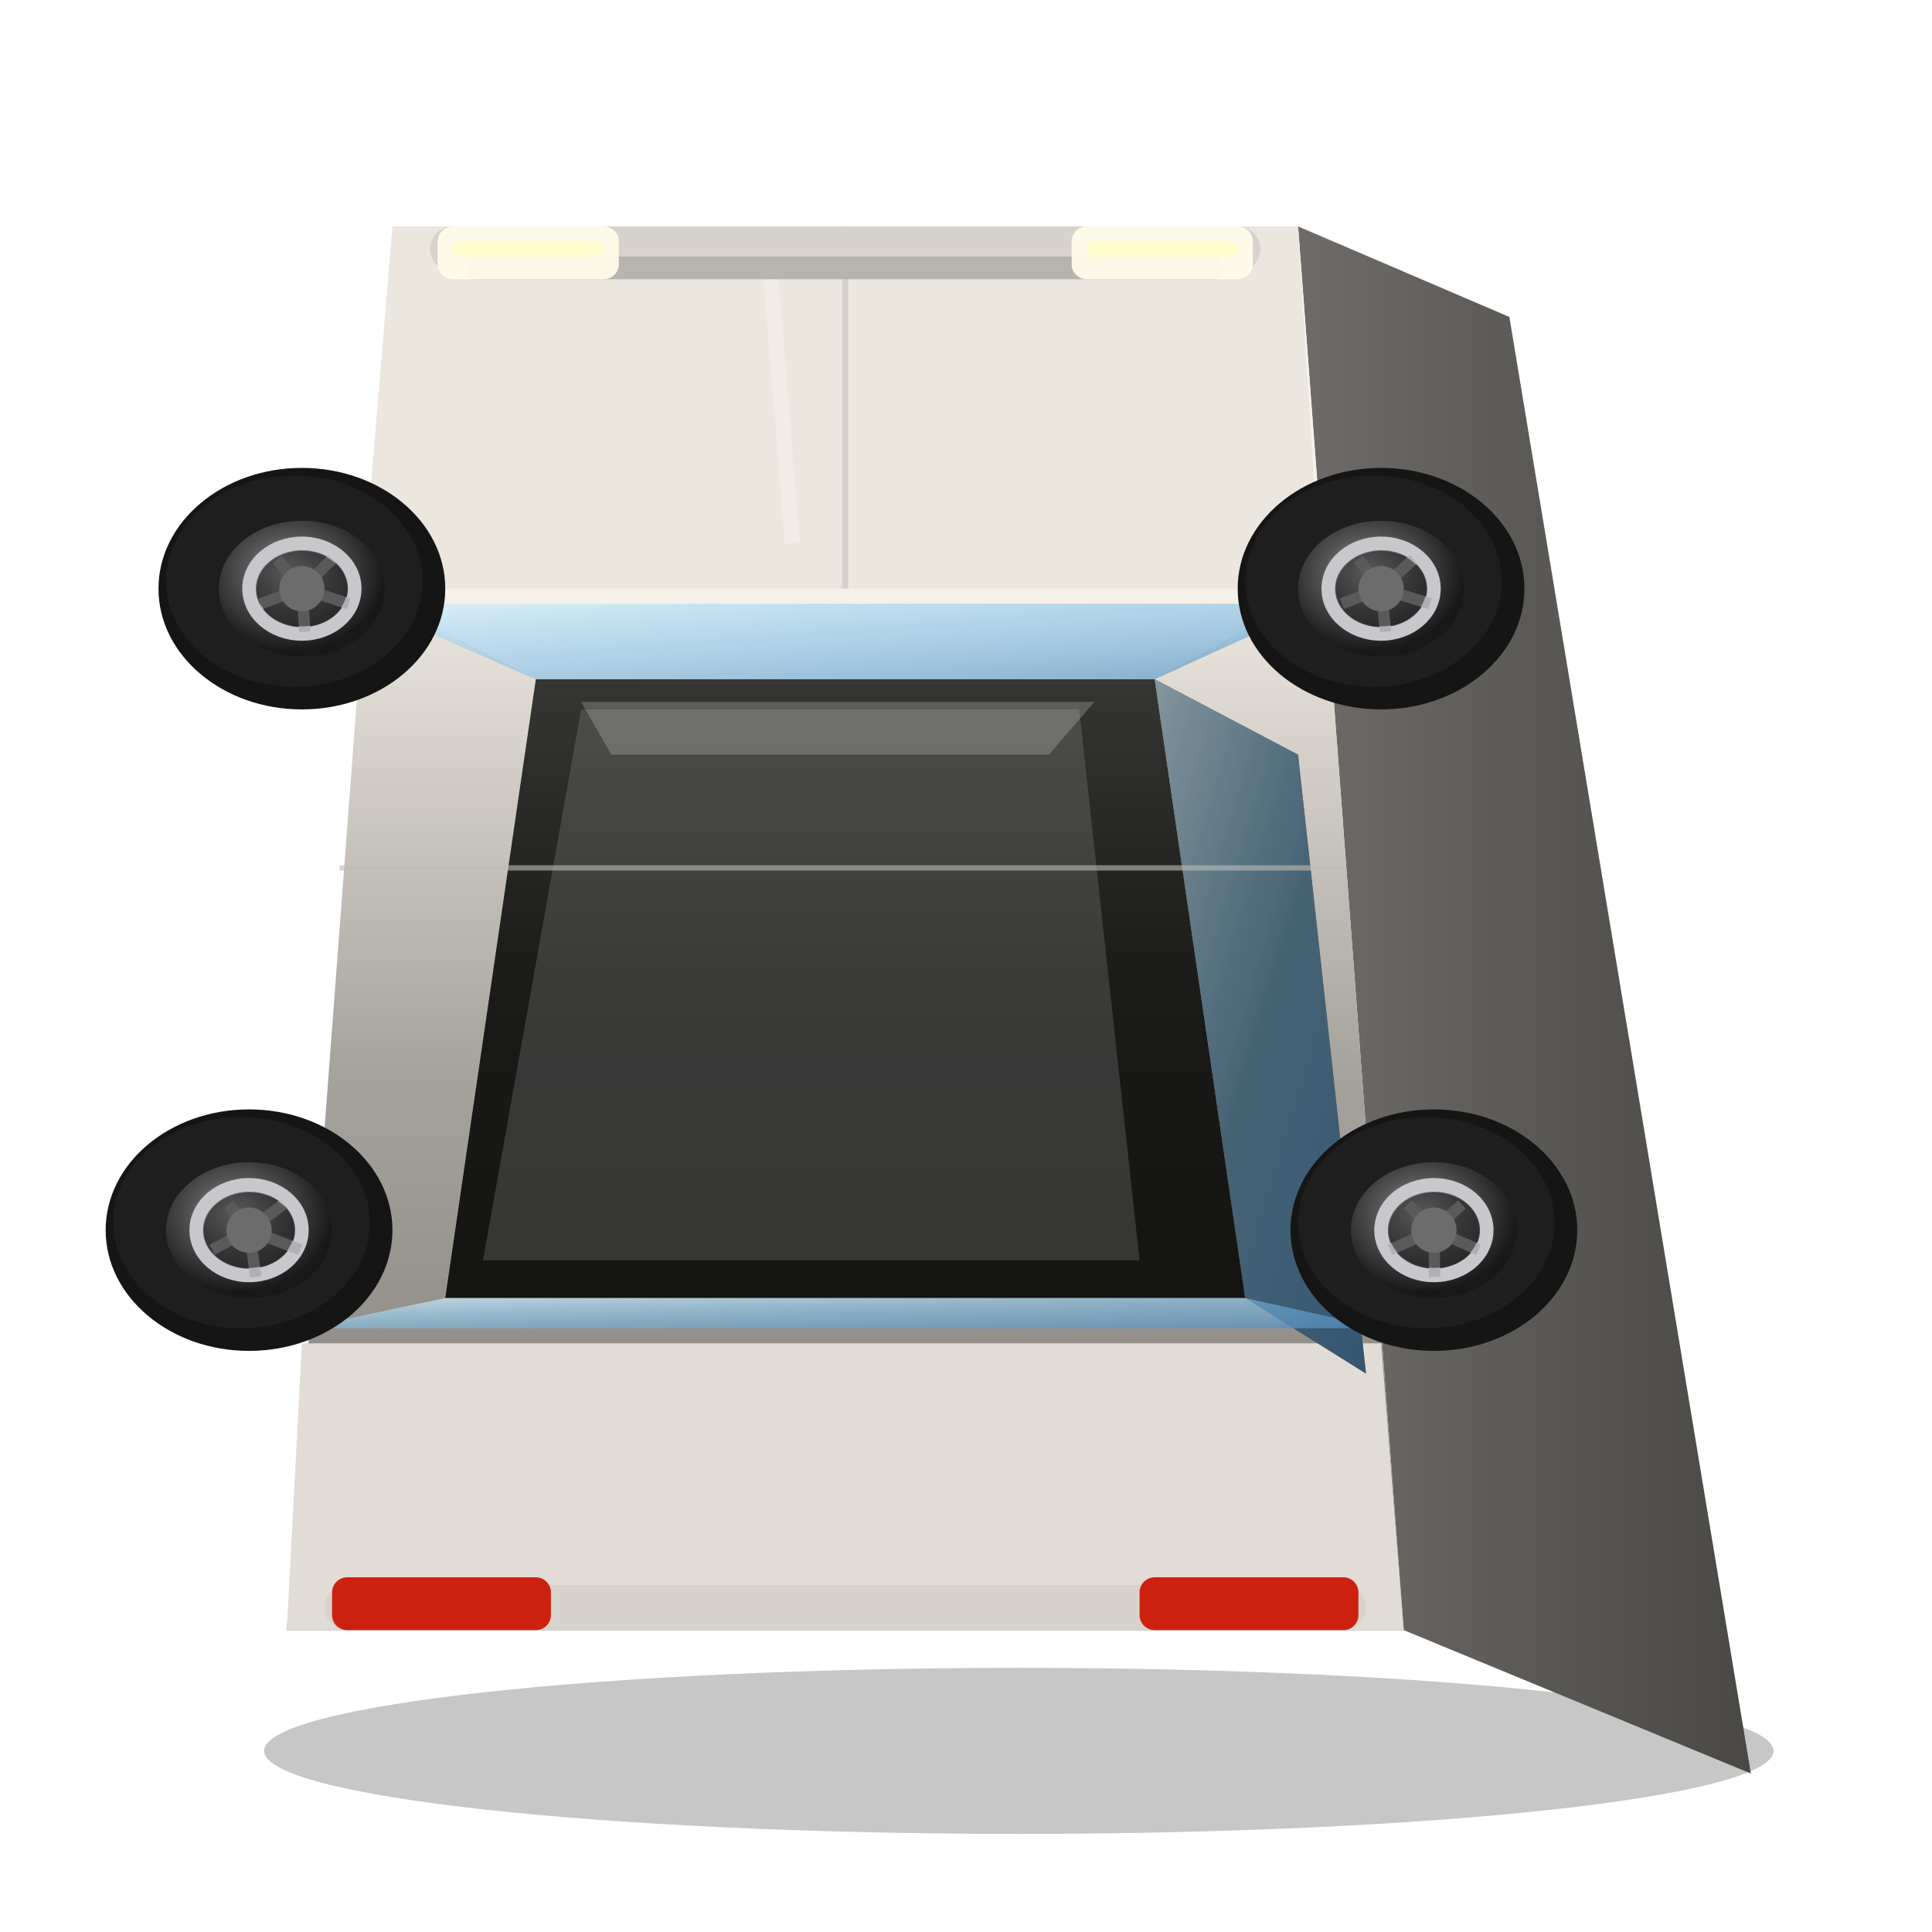
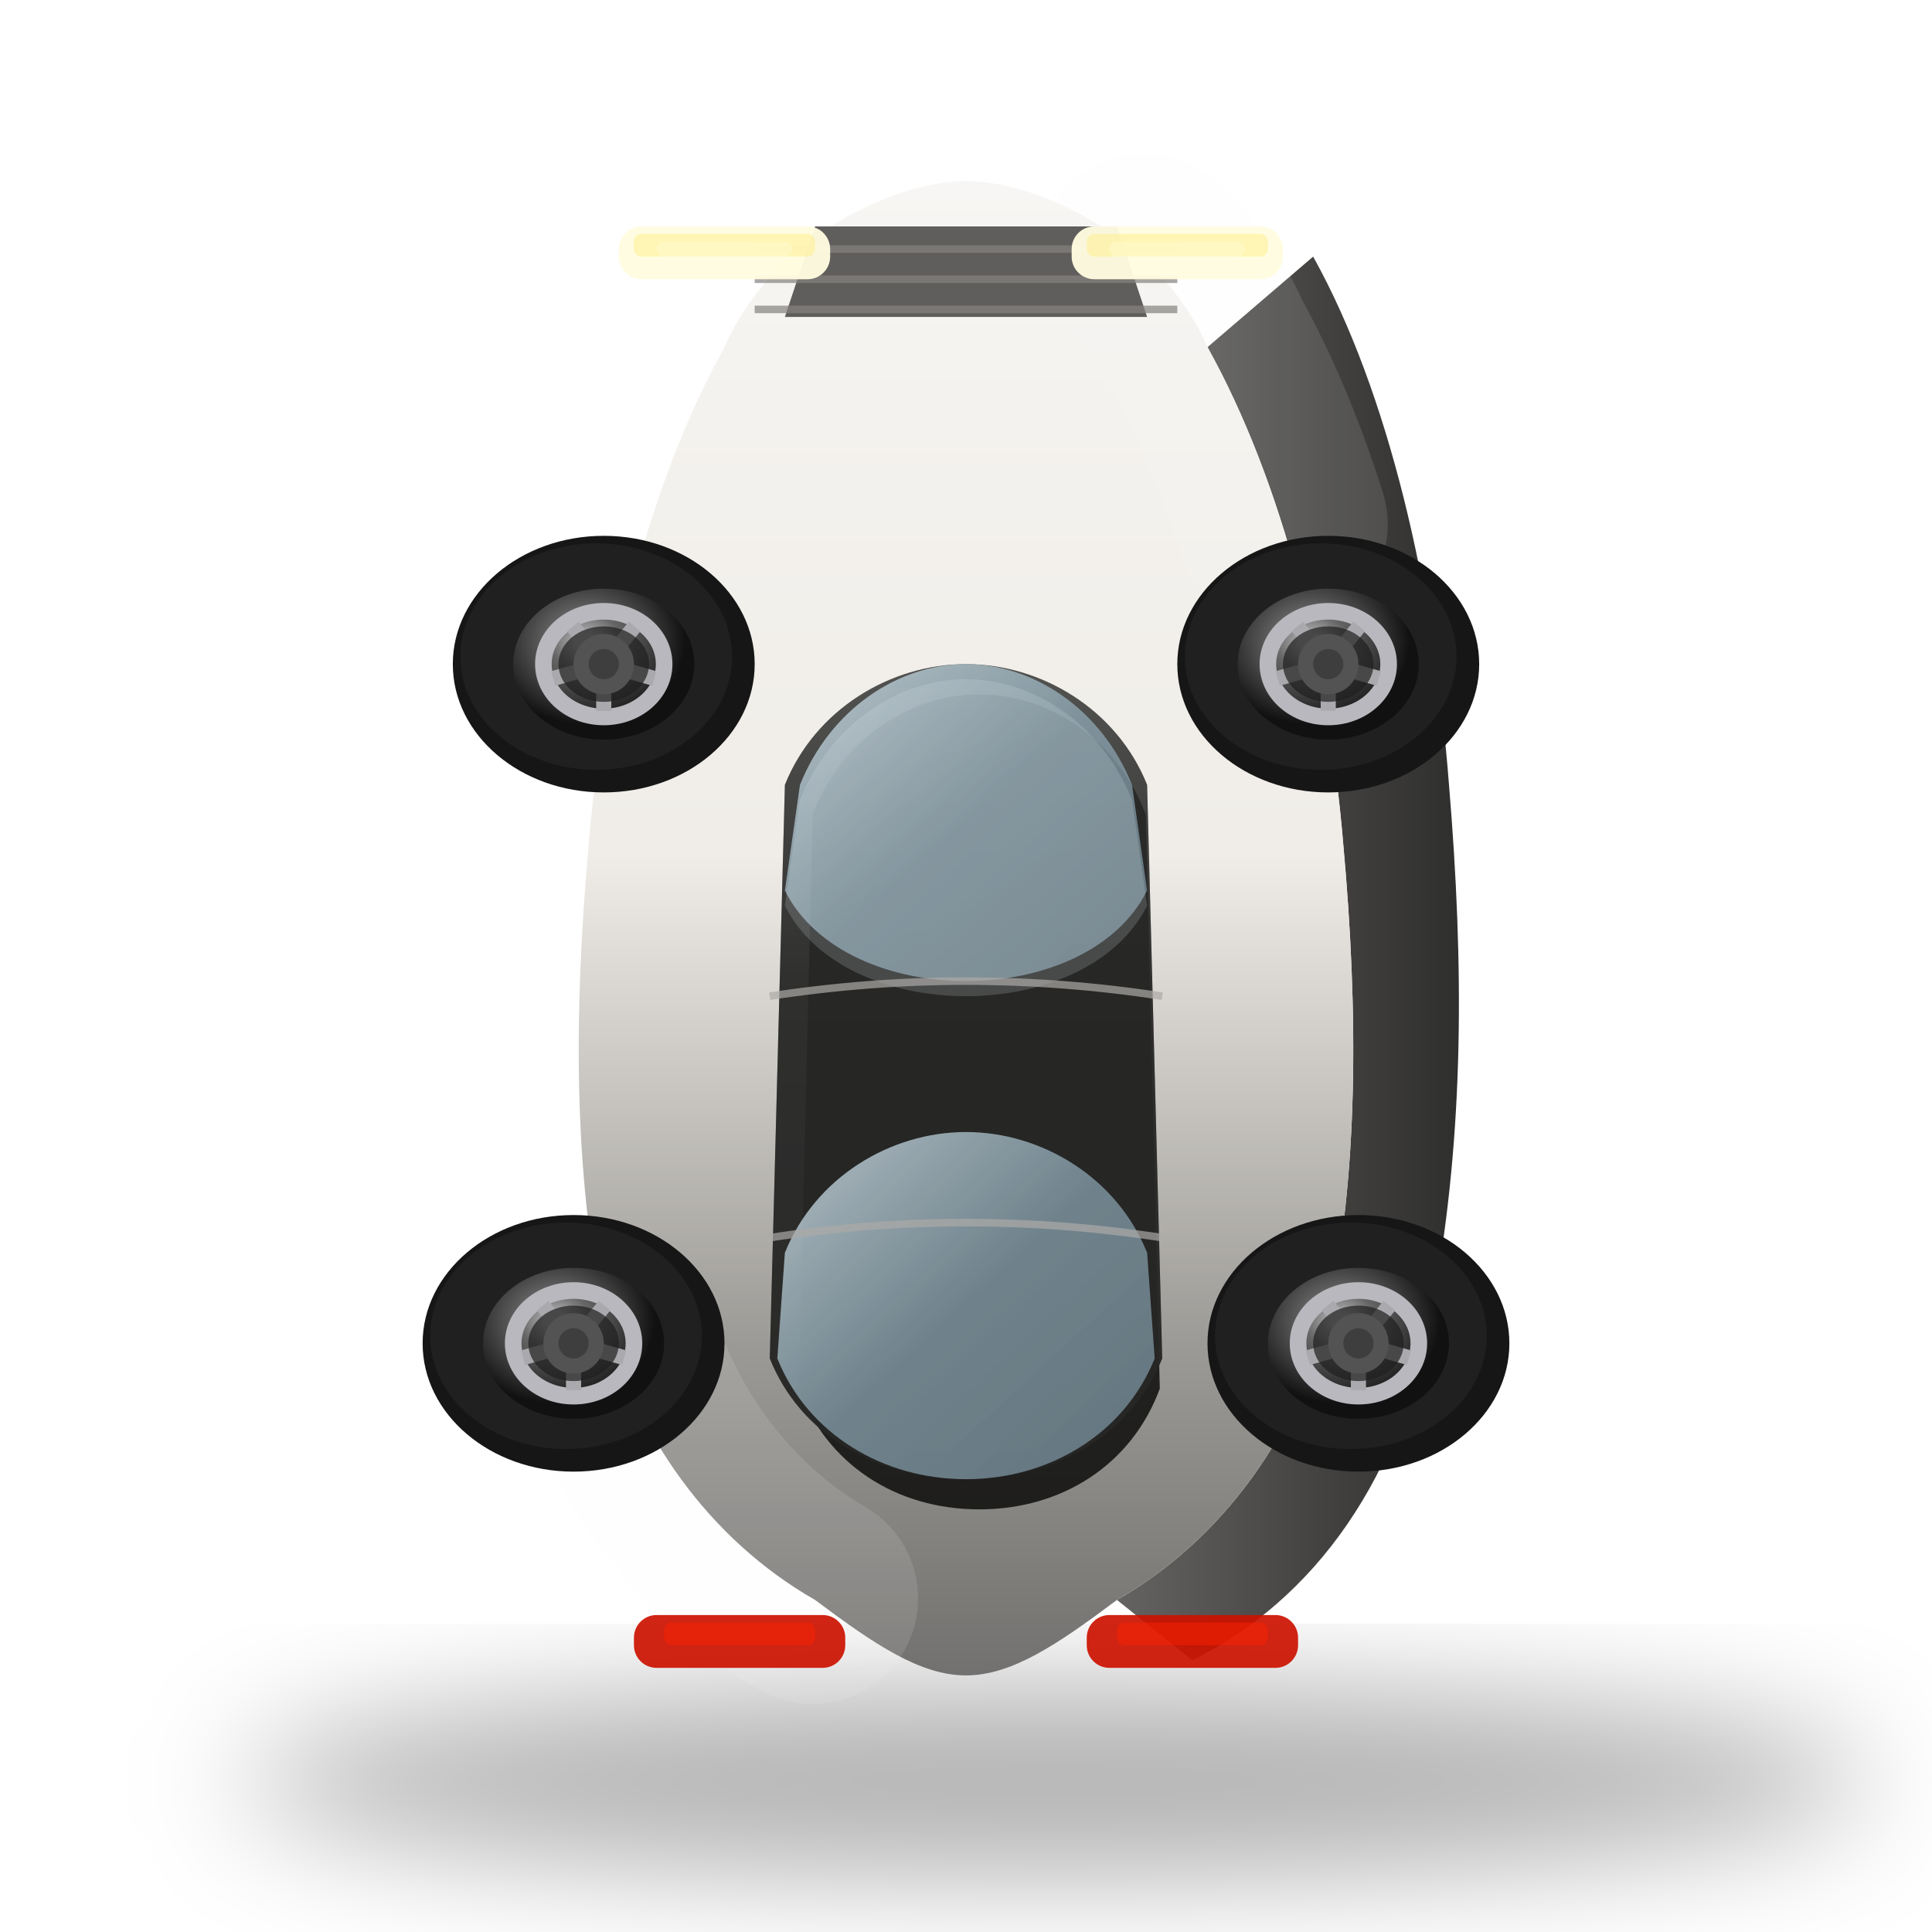
<svg xmlns="http://www.w3.org/2000/svg" viewBox="0 0 256 256">
  <defs>
    <linearGradient id="pgrollsroyce" x1="0" y1="0" x2="0" y2="1">
-       <stop offset="0%" stop-color="rgb(250,247,243)" />
-       <stop offset="22%" stop-color="rgb(245,240,232)" />
-       <stop offset="60%" stop-color="rgb(166,163,157)" />
-       <stop offset="100%" stop-color="rgb(127,124,120)" />
+       <stop offset="0%" stop-color="rgb(248,246,244)" />
+       <stop offset="15%" stop-color="rgb(244,242,238)" />
+       <stop offset="45%" stop-color="rgb(240,237,232)" />
+       <stop offset="78%" stop-color="rgb(156,154,150)" />
+       <stop offset="100%" stop-color="rgb(115,113,111)" />
    </linearGradient>
    <linearGradient id="sprollsroyce" x1="0" y1="0" x2="1" y2="0">
-       <stop offset="0%" stop-color="rgb(110,107,104)" />
-       <stop offset="100%" stop-color="rgb(73,72,69)" />
+       <stop offset="0%" stop-color="rgb(100,99,97)" />
+       <stop offset="60%" stop-color="rgb(67,66,64)" />
+       <stop offset="100%" stop-color="rgb(47,47,46)" />
    </linearGradient>
    <linearGradient id="rgrollsroyce" x1="0" y1="0" x2="0" y2="1">
-       <stop offset="0%" stop-color="rgb(53,53,51)" />
-       <stop offset="50%" stop-color="rgb(26,26,24)" />
-       <stop offset="100%" stop-color="rgb(20,20,19)" />
+       <stop offset="0%" stop-color="rgb(70,70,68)" />
+       <stop offset="40%" stop-color="rgb(24,24,22)" />
+       <stop offset="100%" stop-color="rgb(16,16,15)" />
    </linearGradient>
    <linearGradient id="glrollsroyce" x1="0" y1="0" x2="1" y2="1">
-       <stop offset="0%" stop-color="rgba(210,240,255,0.75)" />
-       <stop offset="50%" stop-color="rgba(130,190,230,0.60)" />
-       <stop offset="100%" stop-color="rgba(80,140,190,0.70)" />
+       <stop offset="0%" stop-color="rgba(212,226,233,0.82)" />
+       <stop offset="50%" stop-color="rgba(160,192,208,0.60)" />
+       <stop offset="100%" stop-color="rgba(120,144,156,0.72)" />
    </linearGradient>
-     <radialGradient id="wgrollsroyce" cx="42%" cy="38%" r="58%">
-       <stop offset="0%" stop-color="#aaa" />
-       <stop offset="45%" stop-color="#555" />
-       <stop offset="100%" stop-color="#181818" />
+     <radialGradient id="wgrollsroyce" cx="40%" cy="35%" r="55%">
+       <stop offset="0%" stop-color="#c8c8cc" />
+       <stop offset="35%" stop-color="#666" />
+       <stop offset="100%" stop-color="#111" />
    </radialGradient>
+     <filter id="sfrollsroyce" x="-30%" y="-30%" width="160%" height="160%">
+       <feGaussianBlur stdDeviation="8" />
+     </filter>
  </defs>
-   <ellipse cx="135" cy="232" rx="100" ry="11" fill="rgba(0,0,0,0.22)" />
-   <polygon points="172,30 200,42 232,235 186,216" fill="url(#sprollsroyce)" />
-   <polygon points="52,30 172,30 186,216 38,216" fill="url(#pgrollsroyce)" />
-   <polygon points="52,30 172,30 175,78 48,78" fill="rgb(235,230,222)" />
-   <line x1="102" y1="35" x2="105" y2="72" stroke="rgb(250,247,243)" stroke-width="2" opacity="0.38" />
-   <line x1="112" y1="30" x2="112" y2="78" stroke="rgb(196,192,185)" stroke-width="0.8" opacity="0.55" />
-   <polygon points="40,178 183,178 186,216 38,216" fill="rgb(225,220,213)" />
-   <polygon points="48,78 175,78 153,90 71,90" fill="rgb(245,240,232)" />
-   <polygon points="71,90 153,90 165,172 59,172" fill="url(#rgrollsroyce)" />
-   <polygon points="153,90 172,100 181,182 165,172" fill="rgb(15,15,13)" />
-   <polygon points="77,94 143,94 151,167 64,167" fill="rgb(140,140,139)" opacity="0.28" />
-   <polygon points="71,90 153,90 175,80 48,80" fill="url(#glrollsroyce)" />
-   <polygon points="77,93 145,93 139,100 81,100" fill="rgba(255,255,255,0.20)" />
-   <polygon points="59,172 165,172 183,176 40,176" fill="url(#glrollsroyce)" />
-   <polygon points="153,90 172,100 181,182 165,172" fill="url(#glrollsroyce)" opacity="0.80" />
-   <line x1="45" y1="115" x2="178" y2="115" stroke="rgb(191,187,180)" stroke-width="0.7" opacity="0.6" />
-   <rect x="57" y="30" width="110" height="6" rx="3" fill="rgb(215,211,204)" />
-   <rect x="62" y="34" width="100" height="3" rx="1" fill="rgb(183,180,174)" />
-   <rect x="43" y="210" width="138" height="6" rx="3" fill="rgb(215,211,204)" />
-   <rect x="58" y="30" width="24" height="7" rx="2" fill="#fffce8" opacity="0.95" />
-   <rect x="142" y="30" width="24" height="7" rx="2" fill="#fffce8" opacity="0.95" />
-   <rect x="60" y="32" width="20" height="2" rx="1" fill="rgba(255,255,180,0.55)" />
-   <rect x="144" y="32" width="20" height="2" rx="1" fill="rgba(255,255,180,0.55)" />
-   <rect x="44" y="209" width="29" height="7" rx="2" fill="#cc1100" opacity="0.92" />
-   <rect x="151" y="209" width="29" height="7" rx="2" fill="#cc1100" opacity="0.92" />
-   <ellipse cx="40" cy="78" rx="19" ry="16" fill="#151515" />
-   <ellipse cx="39" cy="77" rx="17" ry="14" fill="#333" opacity="0.30" />
-   <ellipse cx="40" cy="78" rx="11" ry="9" fill="url(#wgrollsroyce)" />
-   <ellipse cx="40" cy="78" rx="7" ry="6" fill="none" stroke="#c8c8cc" stroke-width="1.8" />
-   <line x1="40" y1="78" x2="46.2" y2="80.0" stroke="#b0b0b4" stroke-width="1.5" />
-   <line x1="40" y1="78" x2="40.4" y2="83.7" stroke="#b0b0b4" stroke-width="1.5" />
-   <line x1="40" y1="78" x2="34.5" y2="80.0" stroke="#b0b0b4" stroke-width="1.5" />
-   <line x1="40" y1="78" x2="36.7" y2="74.1" stroke="#b0b0b4" stroke-width="1.5" />
-   <line x1="40" y1="78" x2="44.0" y2="74.1" stroke="#b0b0b4" stroke-width="1.5" />
-   <circle cx="40" cy="78" r="3" fill="#ddd" />
-   <ellipse cx="40" cy="78" rx="6" ry="5" fill="#222" opacity="0.6" />
-   <ellipse cx="183" cy="78" rx="19" ry="16" fill="#151515" />
-   <ellipse cx="182" cy="77" rx="17" ry="14" fill="#333" opacity="0.30" />
-   <ellipse cx="183" cy="78" rx="11" ry="9" fill="url(#wgrollsroyce)" />
-   <ellipse cx="183" cy="78" rx="7" ry="6" fill="none" stroke="#c8c8cc" stroke-width="1.8" />
-   <line x1="183" y1="78" x2="189.5" y2="80.0" stroke="#b0b0b4" stroke-width="1.5" />
-   <line x1="183" y1="78" x2="183.6" y2="83.7" stroke="#b0b0b4" stroke-width="1.5" />
-   <line x1="183" y1="78" x2="177.8" y2="80.0" stroke="#b0b0b4" stroke-width="1.5" />
-   <line x1="183" y1="78" x2="180.0" y2="74.1" stroke="#b0b0b4" stroke-width="1.5" />
-   <line x1="183" y1="78" x2="187.3" y2="74.1" stroke="#b0b0b4" stroke-width="1.5" />
-   <circle cx="183" cy="78" r="3" fill="#ddd" />
-   <ellipse cx="183" cy="78" rx="6" ry="5" fill="#222" opacity="0.6" />
-   <ellipse cx="33" cy="163" rx="19" ry="16" fill="#151515" />
-   <ellipse cx="32" cy="162" rx="17" ry="14" fill="#333" opacity="0.30" />
-   <ellipse cx="33" cy="163" rx="11" ry="9" fill="url(#wgrollsroyce)" />
-   <ellipse cx="33" cy="163" rx="7" ry="6" fill="none" stroke="#c8c8cc" stroke-width="1.8" />
-   <line x1="33" y1="163" x2="39.8" y2="165.6" stroke="#b0b0b4" stroke-width="1.5" />
-   <line x1="33" y1="163" x2="33.9" y2="169.2" stroke="#b0b0b4" stroke-width="1.5" />
-   <line x1="33" y1="163" x2="28.1" y2="165.6" stroke="#b0b0b4" stroke-width="1.5" />
-   <line x1="33" y1="163" x2="30.3" y2="159.6" stroke="#b0b0b4" stroke-width="1.5" />
-   <line x1="33" y1="163" x2="37.5" y2="159.6" stroke="#b0b0b4" stroke-width="1.5" />
-   <circle cx="33" cy="163" r="3" fill="#ddd" />
-   <ellipse cx="33" cy="163" rx="6" ry="5" fill="#222" opacity="0.6" />
-   <ellipse cx="190" cy="163" rx="19" ry="16" fill="#151515" />
-   <ellipse cx="189" cy="162" rx="17" ry="14" fill="#333" opacity="0.30" />
-   <ellipse cx="190" cy="163" rx="11" ry="9" fill="url(#wgrollsroyce)" />
-   <ellipse cx="190" cy="163" rx="7" ry="6" fill="none" stroke="#c8c8cc" stroke-width="1.8" />
-   <line x1="190" y1="163" x2="195.9" y2="165.6" stroke="#b0b0b4" stroke-width="1.5" />
-   <line x1="190" y1="163" x2="190.1" y2="169.2" stroke="#b0b0b4" stroke-width="1.5" />
-   <line x1="190" y1="163" x2="184.2" y2="165.6" stroke="#b0b0b4" stroke-width="1.5" />
-   <line x1="190" y1="163" x2="186.5" y2="159.6" stroke="#b0b0b4" stroke-width="1.5" />
-   <line x1="190" y1="163" x2="193.7" y2="159.6" stroke="#b0b0b4" stroke-width="1.5" />
-   <circle cx="190" cy="163" r="3" fill="#ddd" />
-   <ellipse cx="190" cy="163" rx="6" ry="5" fill="#222" opacity="0.6" />
+   <ellipse cx="140" cy="236" rx="108" ry="13" fill="rgba(0,0,0,0.30)" filter="url(#sfrollsroyce)" />
+   <path d="M160,46 C170,64 176,88 178,112 C180,134 180,156 176,174 C172,190 162,204 148,212 L158,220 C174,212 186,196 190,172 C194,150 194,128 192,104 C190,78 184,52 174,34Z" fill="url(#sprollsroyce)" />
+   <path d="M128,24 C118,24 102,32 96,46 C86,64 80,88 78,112 C76,134 76,156 80,174 C84,190 94,204 108,212 C116,218 122,222 128,222 C134,222 140,218 148,212 C162,204 172,190 176,174 C180,156 180,134 178,112 C176,88 170,64 160,46 C154,32 138,24 128,24Z" fill="url(#pgrollsroyce)" />
+   <path d="M128,24 C118,24 102,32 96,46 C86,64 80,88 78,112 C76,134 76,156 80,174 C84,190 94,204 108,212 C116,218 122,222 128,222 C134,222 140,218 148,212 C162,204 172,190 176,174 C180,156 180,134 178,112 C176,88 170,64 160,46 C154,32 138,24 128,24Z" fill="none" stroke="rgb(248,246,244)" stroke-width="28" stroke-dasharray="40 200" stroke-dashoffset="60" opacity="0.12" stroke-linecap="round" />
+   <path d="M108,30 L148,30 L152,42 L104,42Z" fill="rgb(96,94,92)" rx="2" />
+   <line x1="100" y1="33" x2="156" y2="33" stroke="rgb(132,130,127)" stroke-width="1" opacity="0.7" />
+   <line x1="100" y1="37" x2="156" y2="37" stroke="rgb(132,130,127)" stroke-width="1" opacity="0.7" />
+   <line x1="100" y1="41" x2="156" y2="41" stroke="rgb(132,130,127)" stroke-width="1" opacity="0.7" />
+   <path d="M104,104 C108,94 118,88 128,88 C138,88 148,94 152,104 L154,180 C150,190 140,196 128,196 C116,196 106,190 102,180Z" fill="url(#rgrollsroyce)" />
+   <path d="M104,104 C108,94 118,88 128,88 C138,88 148,94 152,104 L154,180 C150,190 140,196 128,196 C116,196 106,190 102,180Z" fill="rgb(12,12,11)" transform="translate(12,4) scale(0.92,1)" opacity="0.85" />
+   <path d="M104,104 C108,94 118,88 128,88 C138,88 148,94 152,104 L154,180 C150,190 140,196 128,196 C116,196 106,190 102,180Z" fill="rgb(127,127,126)" opacity="0.22" />
+   <path d="M106,104 C110,94 119,88 128,88 C137,88 146,94 150,104 L152,118 C148,126 138,130 128,130 C118,130 108,126 104,118Z" fill="url(#glrollsroyce)" />
+   <path d="M106,104 C110,94 119,88 128,88 C137,88 146,94 150,104 L152,118 C148,126 138,130 128,130 C118,130 108,126 104,118Z" fill="rgba(226,236,240,0.18)" transform="translate(0,2)" />
+   <path d="M104,166 C108,156 118,150 128,150 C138,150 148,156 152,166 L153,180 C149,190 139,196 128,196 C117,196 107,190 103,180Z" fill="url(#glrollsroyce)" />
+   <path d="M102,132 Q128,128 154,132 M102,164 Q128,160 154,164" stroke="rgb(172,170,167)" stroke-width="1" fill="none" opacity="0.7" />
+   <rect x="82" y="30" width="28" height="7" rx="3" fill="#fffce0" opacity="0.96" />
+   <rect x="84" y="31" width="24" height="3" rx="1" fill="#ffee88" opacity="0.5" />
+   <rect x="87" y="32" width="18" height="2" rx="1" fill="rgba(255,250,200,0.7)" />
+   <rect x="142" y="30" width="28" height="7" rx="3" fill="#fffce0" opacity="0.96" />
+   <rect x="144" y="31" width="24" height="3" rx="1" fill="#ffee88" opacity="0.5" />
+   <rect x="147" y="32" width="18" height="2" rx="1" fill="rgba(255,250,200,0.7)" />
+   <rect x="84" y="214" width="28" height="7" rx="3" fill="#cc1100" opacity="0.92" />
+   <rect x="88" y="215" width="20" height="3" rx="1" fill="#ff2200" opacity="0.45" />
+   <rect x="144" y="214" width="28" height="7" rx="3" fill="#cc1100" opacity="0.92" />
+   <rect x="148" y="215" width="20" height="3" rx="1" fill="#ff2200" opacity="0.45" />
+   <ellipse cx="80" cy="88" rx="20" ry="17" fill="#161616" />
+   <ellipse cx="79" cy="87" rx="18" ry="15" fill="#2a2a2a" opacity="0.5" />
+   <ellipse cx="80" cy="88" rx="12" ry="10" fill="url(#wgrollsroyce)" />
+   <ellipse cx="80" cy="88" rx="8" ry="7" fill="none" stroke="#b8b8be" stroke-width="2.2" />
+   <line x1="80" y1="88" x2="86.7" y2="89.9" stroke="#aaaaae" stroke-width="2" />
+   <line x1="80" y1="88" x2="80.0" y2="94.2" stroke="#aaaaae" stroke-width="2" />
+   <line x1="80" y1="88" x2="73.3" y2="89.9" stroke="#aaaaae" stroke-width="2" />
+   <line x1="80" y1="88" x2="75.9" y2="83.0" stroke="#aaaaae" stroke-width="2" />
+   <line x1="80" y1="88" x2="84.1" y2="83.0" stroke="#aaaaae" stroke-width="2" />
+   <circle cx="80" cy="88" r="4" fill="#d0d0d4" />
+   <circle cx="80" cy="88" r="2" fill="#888" />
+   <ellipse cx="80" cy="88" rx="6" ry="5" fill="#1e1e1e" opacity="0.7" />
+   <ellipse cx="176" cy="88" rx="20" ry="17" fill="#161616" />
+   <ellipse cx="175" cy="87" rx="18" ry="15" fill="#2a2a2a" opacity="0.5" />
+   <ellipse cx="176" cy="88" rx="12" ry="10" fill="url(#wgrollsroyce)" />
+   <ellipse cx="176" cy="88" rx="8" ry="7" fill="none" stroke="#b8b8be" stroke-width="2.2" />
+   <line x1="176" y1="88" x2="182.7" y2="89.9" stroke="#aaaaae" stroke-width="2" />
+   <line x1="176" y1="88" x2="176.0" y2="94.2" stroke="#aaaaae" stroke-width="2" />
+   <line x1="176" y1="88" x2="169.3" y2="89.9" stroke="#aaaaae" stroke-width="2" />
+   <line x1="176" y1="88" x2="171.9" y2="83.0" stroke="#aaaaae" stroke-width="2" />
+   <line x1="176" y1="88" x2="180.1" y2="83.0" stroke="#aaaaae" stroke-width="2" />
+   <circle cx="176" cy="88" r="4" fill="#d0d0d4" />
+   <circle cx="176" cy="88" r="2" fill="#888" />
+   <ellipse cx="176" cy="88" rx="6" ry="5" fill="#1e1e1e" opacity="0.7" />
+   <ellipse cx="76" cy="178" rx="20" ry="17" fill="#161616" />
+   <ellipse cx="75" cy="177" rx="18" ry="15" fill="#2a2a2a" opacity="0.5" />
+   <ellipse cx="76" cy="178" rx="12" ry="10" fill="url(#wgrollsroyce)" />
+   <ellipse cx="76" cy="178" rx="8" ry="7" fill="none" stroke="#b8b8be" stroke-width="2.2" />
+   <line x1="76" y1="178" x2="82.7" y2="179.9" stroke="#aaaaae" stroke-width="2" />
+   <line x1="76" y1="178" x2="76.0" y2="184.2" stroke="#aaaaae" stroke-width="2" />
+   <line x1="76" y1="178" x2="69.3" y2="179.9" stroke="#aaaaae" stroke-width="2" />
+   <line x1="76" y1="178" x2="71.9" y2="173.0" stroke="#aaaaae" stroke-width="2" />
+   <line x1="76" y1="178" x2="80.1" y2="173.0" stroke="#aaaaae" stroke-width="2" />
+   <circle cx="76" cy="178" r="4" fill="#d0d0d4" />
+   <circle cx="76" cy="178" r="2" fill="#888" />
+   <ellipse cx="76" cy="178" rx="6" ry="5" fill="#1e1e1e" opacity="0.7" />
+   <ellipse cx="180" cy="178" rx="20" ry="17" fill="#161616" />
+   <ellipse cx="179" cy="177" rx="18" ry="15" fill="#2a2a2a" opacity="0.5" />
+   <ellipse cx="180" cy="178" rx="12" ry="10" fill="url(#wgrollsroyce)" />
+   <ellipse cx="180" cy="178" rx="8" ry="7" fill="none" stroke="#b8b8be" stroke-width="2.2" />
+   <line x1="180" y1="178" x2="186.7" y2="179.9" stroke="#aaaaae" stroke-width="2" />
+   <line x1="180" y1="178" x2="180.0" y2="184.2" stroke="#aaaaae" stroke-width="2" />
+   <line x1="180" y1="178" x2="173.3" y2="179.9" stroke="#aaaaae" stroke-width="2" />
+   <line x1="180" y1="178" x2="175.9" y2="173.0" stroke="#aaaaae" stroke-width="2" />
+   <line x1="180" y1="178" x2="184.1" y2="173.0" stroke="#aaaaae" stroke-width="2" />
+   <circle cx="180" cy="178" r="4" fill="#d0d0d4" />
+   <circle cx="180" cy="178" r="2" fill="#888" />
+   <ellipse cx="180" cy="178" rx="6" ry="5" fill="#1e1e1e" opacity="0.7" />
</svg>
